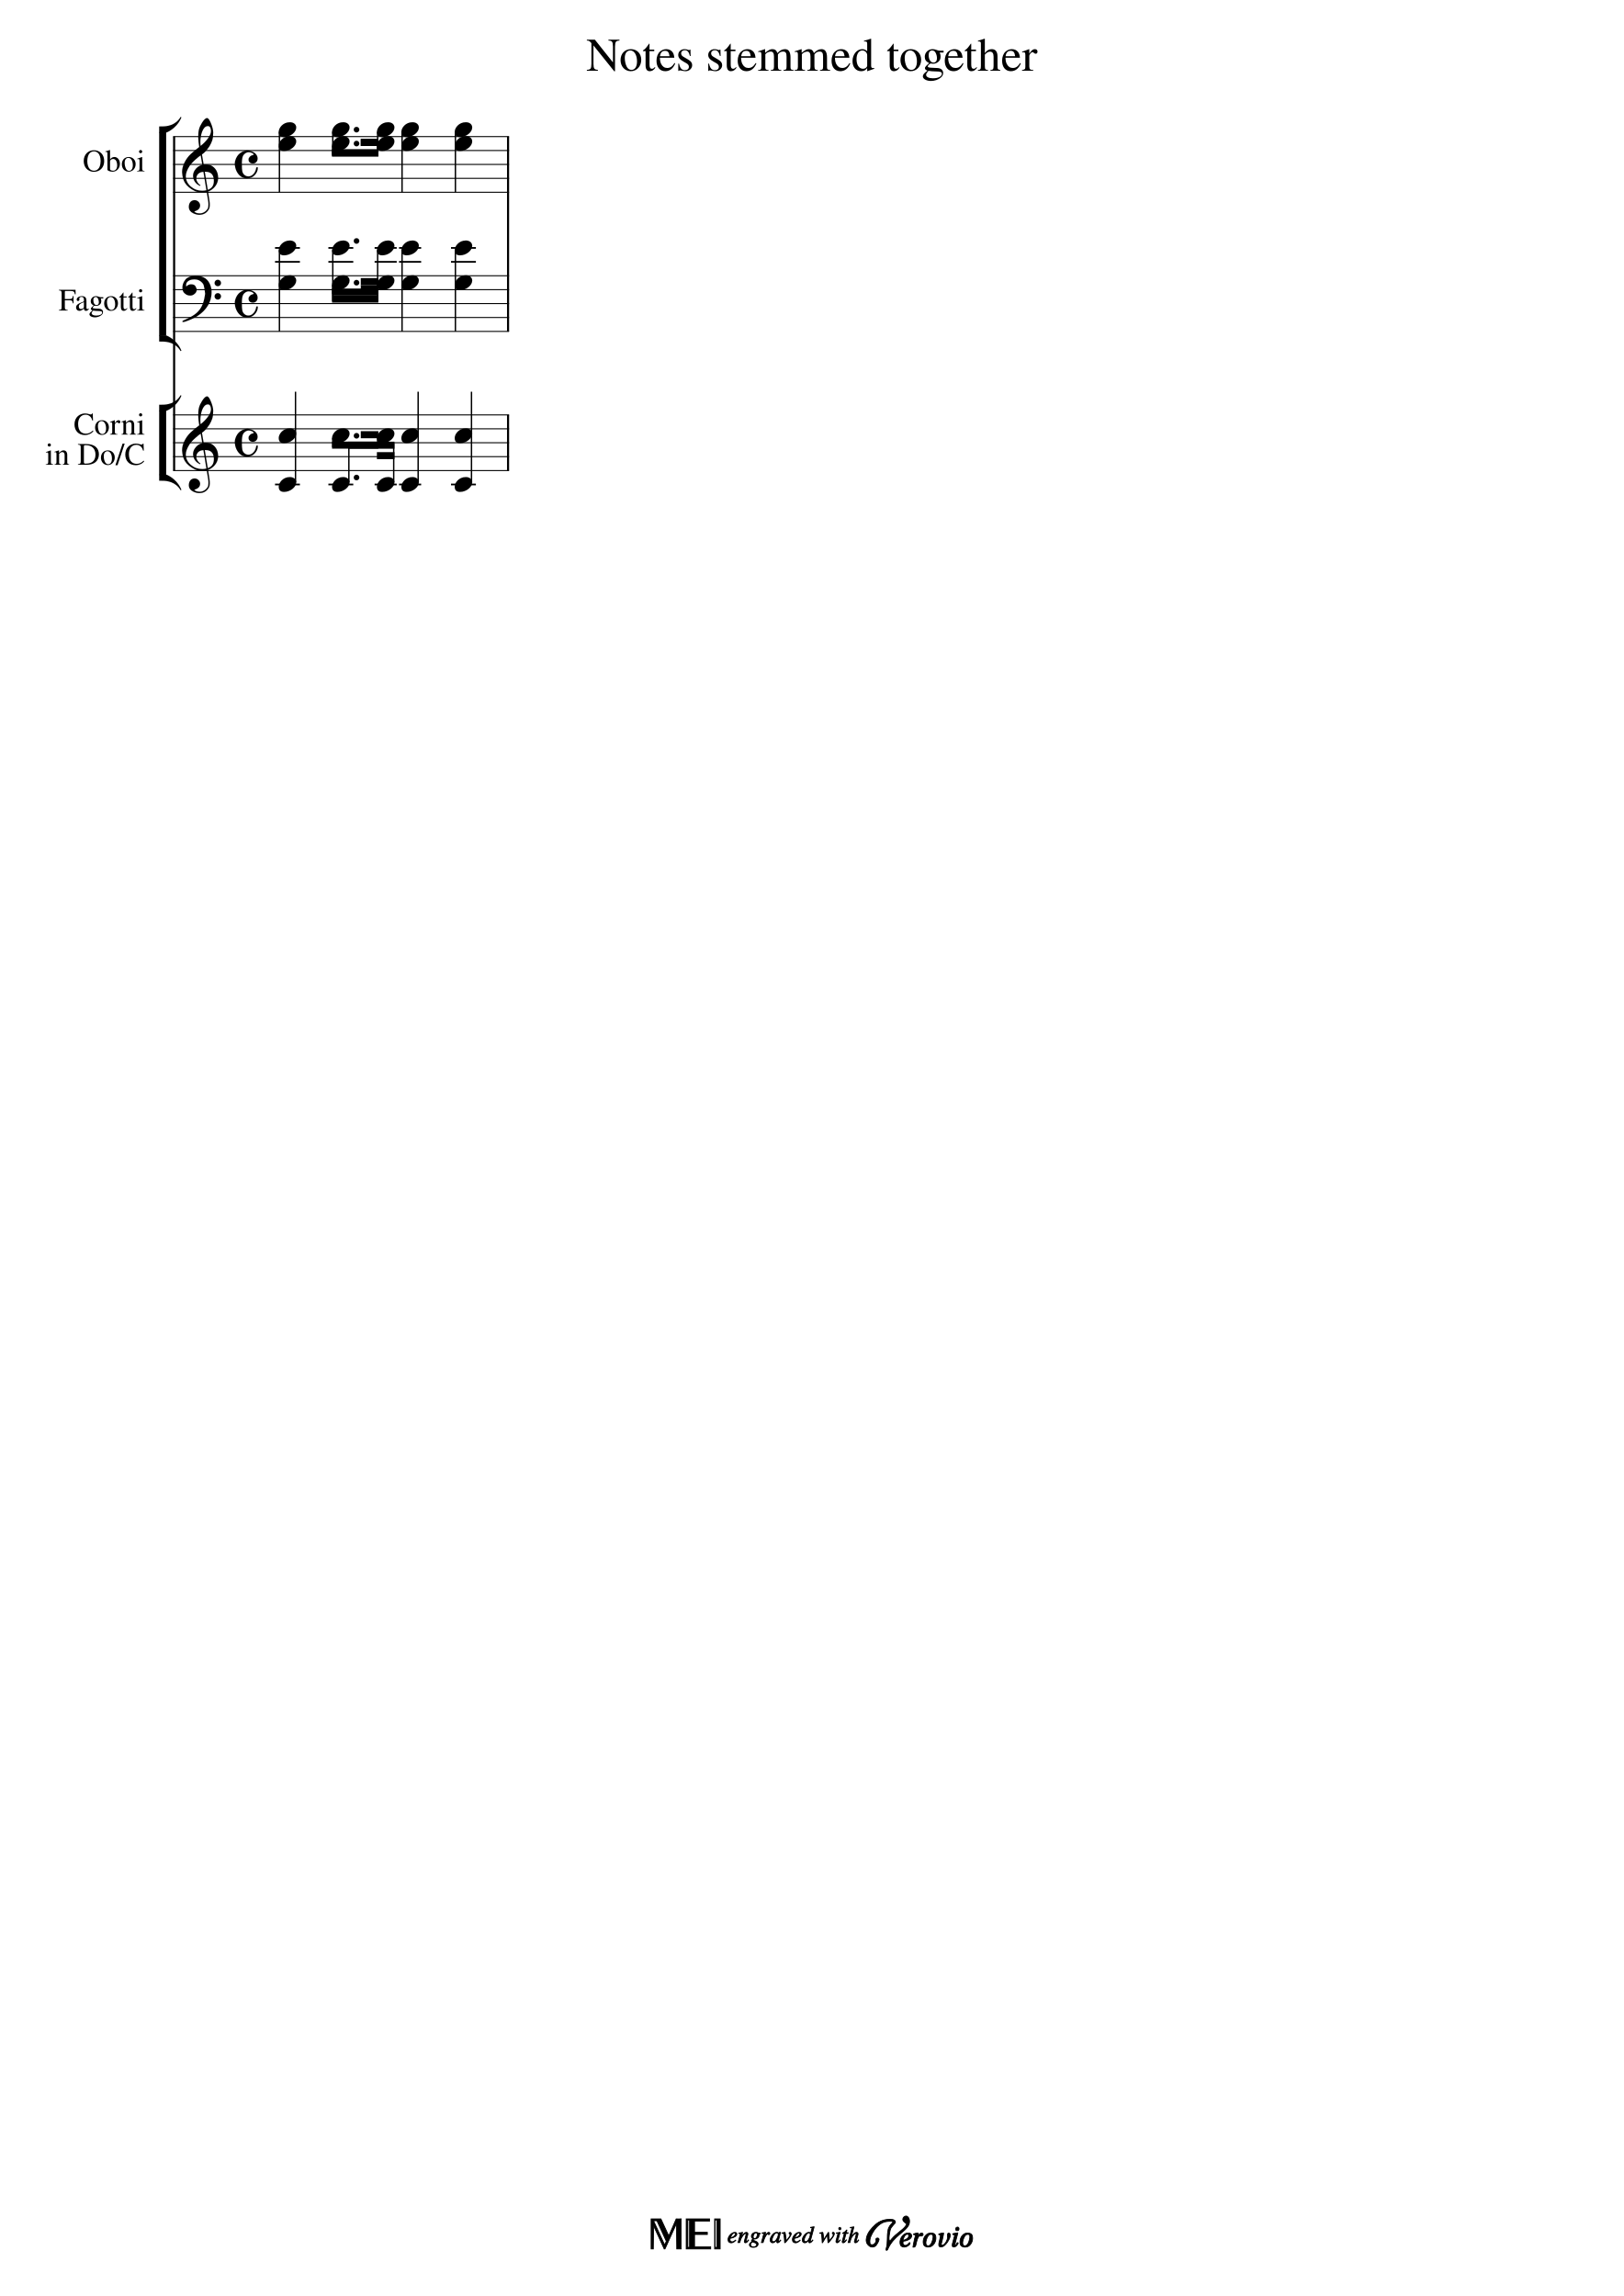
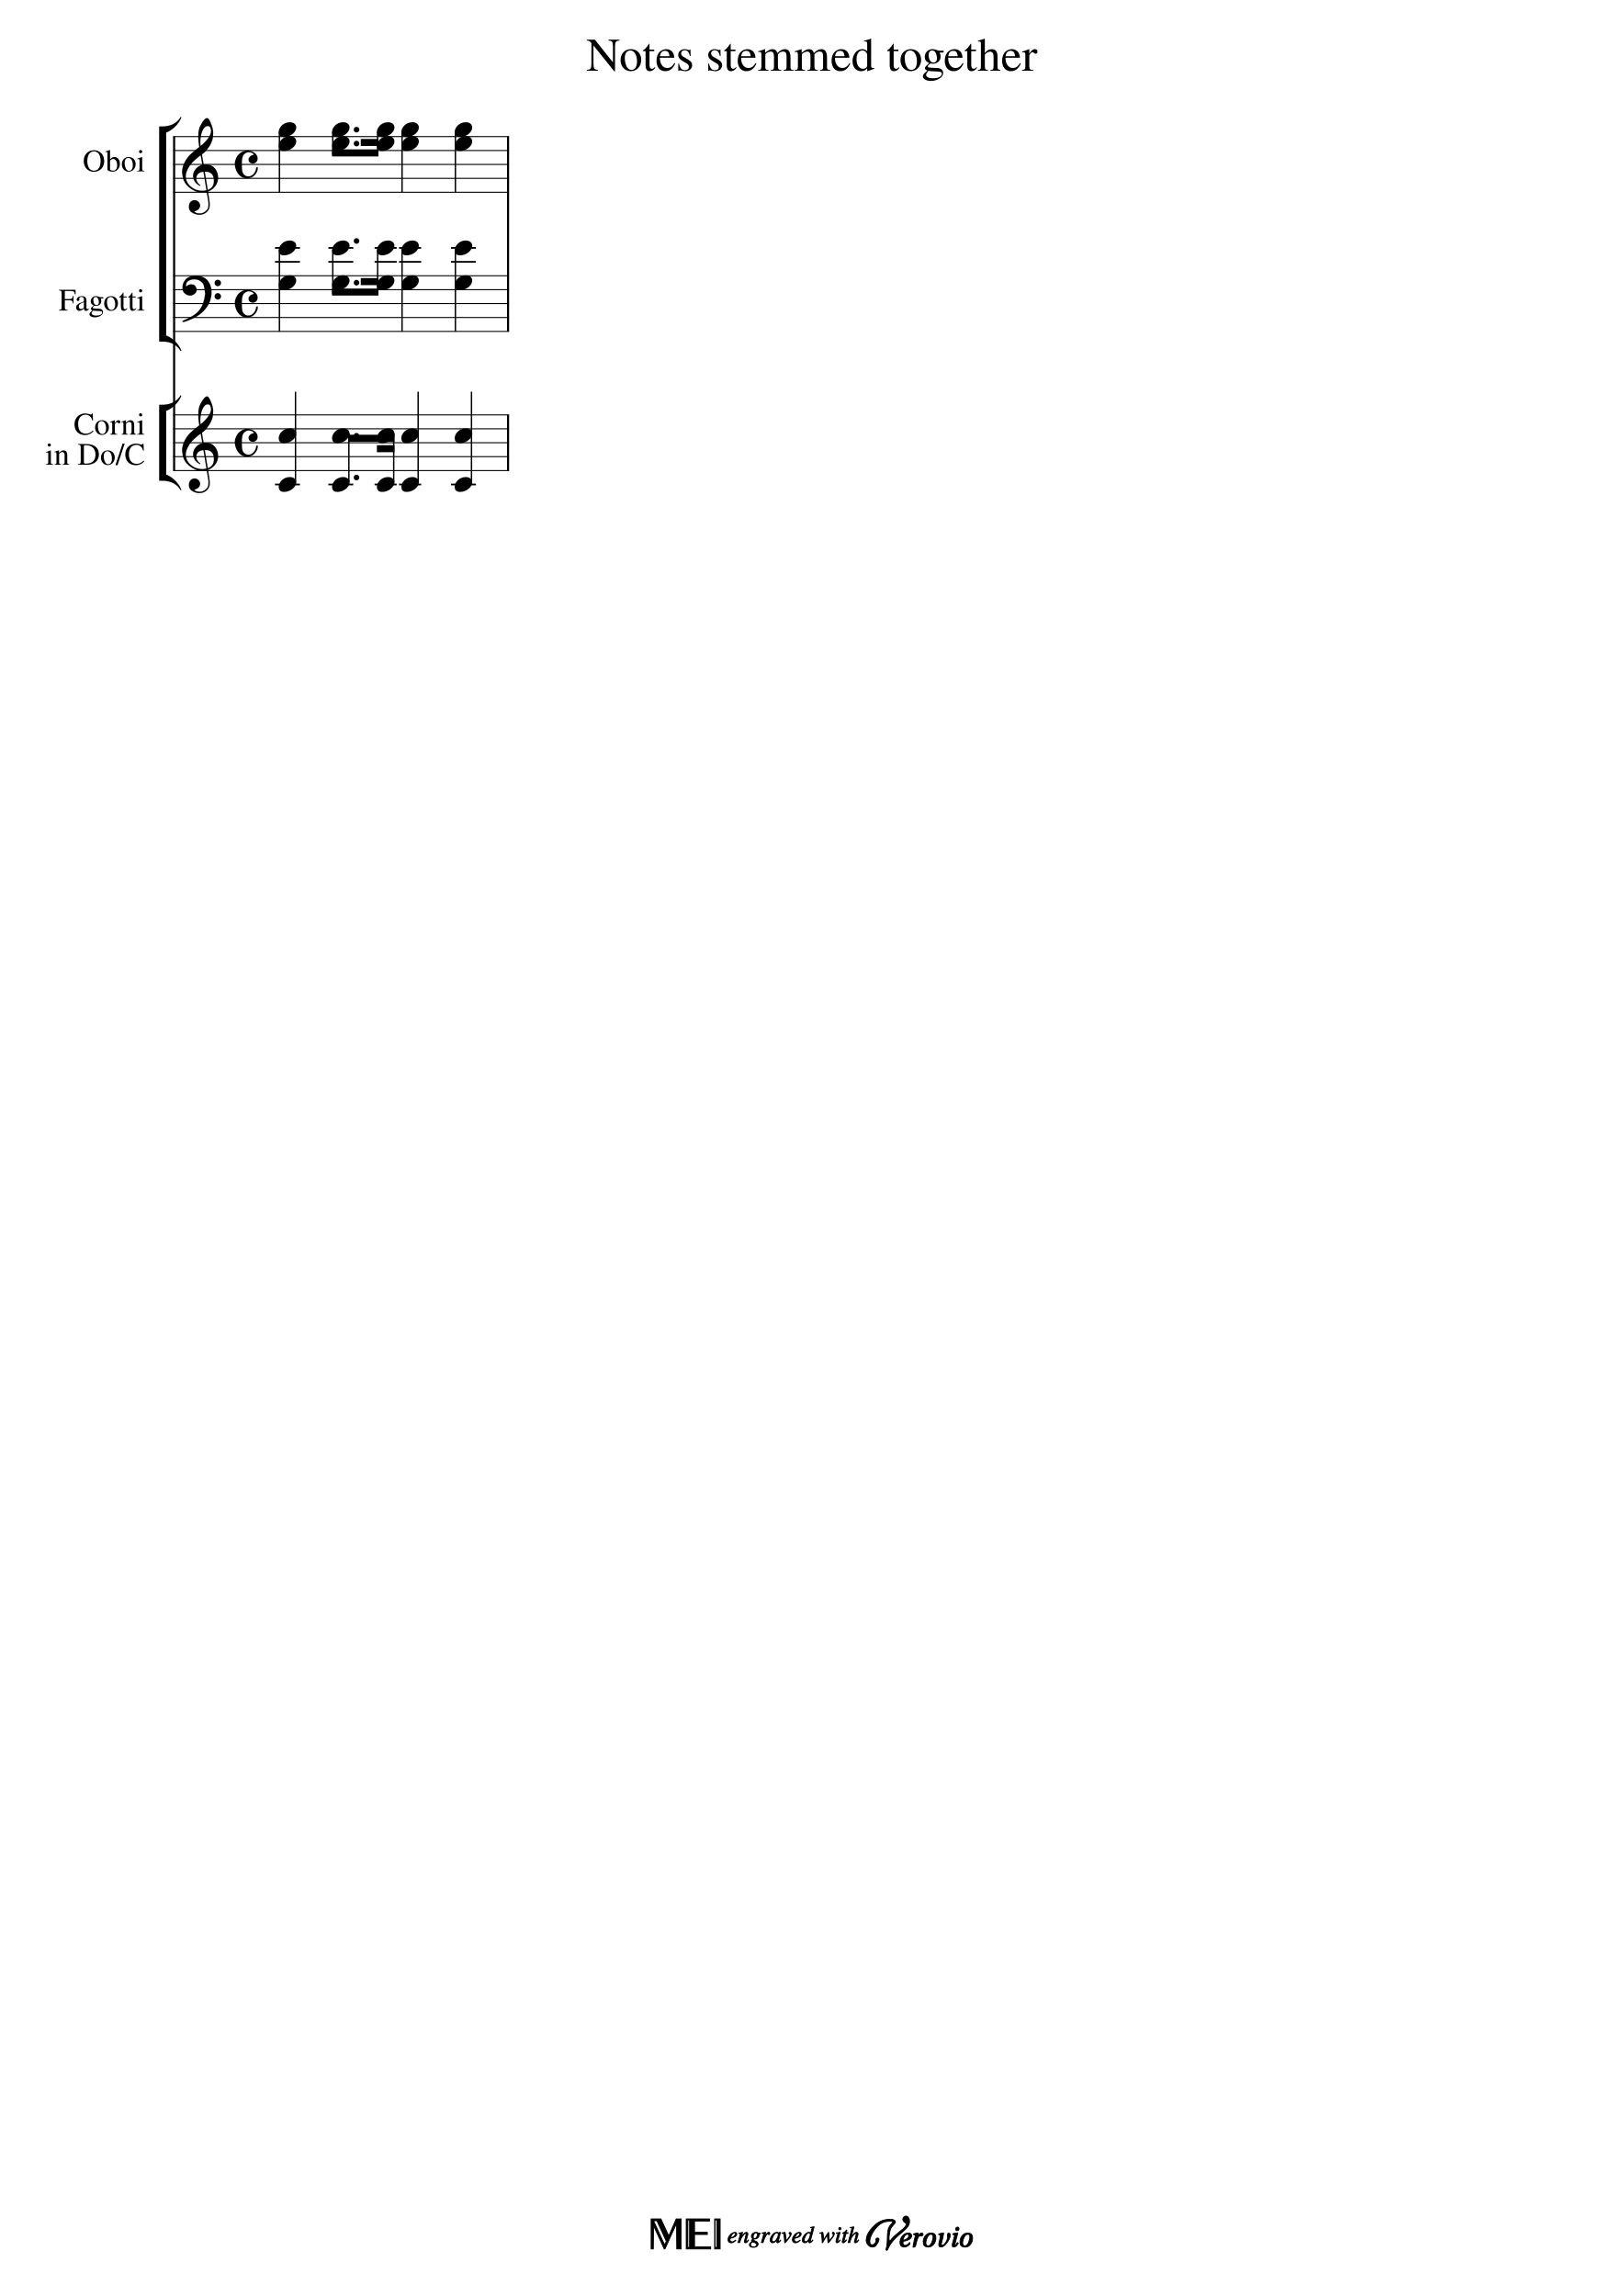
<svg xmlns="http://www.w3.org/2000/svg" xmlns:xlink="http://www.w3.org/1999/xlink" width="2100px" height="2970px" version="1.1" overflow="visible" id="docid">
  <defs>
    <g id="E003-docid">
      <path transform="scale(1,-1)" d="M0 -0v111c0 0 62 1 63 1c70 0 233 16 321 170c1 1 15 -5 15 -6c-5 -7 -57 -176 -263 -271c-24 -4 -53 -5 -83 -5h-53z" />
    </g>
    <g id="E004-docid">
      <path transform="scale(1,-1)" d="M0 0h53c30 0 59 -1 83 -5c206 -95 258 -264 263 -271c0 -1 -14 -7 -15 -6c-88 154 -251 170 -321 170c-1 0 -63 1 -63 1v111z" />
    </g>
    <g id="E050-docid">
      <path transform="scale(1,-1)" d="M441 -245c-23 -4 -48 -6 -76 -6c-59 0 -102 7 -130 20c-88 42 -150 93 -187 154c-26 44 -43 103 -48 176c0 6 -1 13 -1 19c0 54 15 111 45 170c29 57 65 106 110 148s96 85 153 127c-3 16 -8 46 -13 92c-4 43 -5 73 -5 89c0 117 16 172 69 257c34 54 64 82 89 82 c21 0 43 -30 69 -92s39 -115 41 -159v-15c0 -109 -21 -162 -67 -241c-13 -20 -63 -90 -98 -118c-13 -9 -25 -19 -37 -29l31 -181c8 1 18 2 28 2c58 0 102 -12 133 -35c59 -43 92 -104 98 -184c1 -7 1 -15 1 -22c0 -123 -87 -209 -181 -248c8 -57 17 -110 25 -162 c5 -31 6 -58 6 -80c0 -30 -5 -53 -14 -70c-35 -64 -88 -99 -158 -103c-5 0 -11 -1 -16 -1c-37 0 -72 10 -108 27c-50 24 -77 59 -80 105v11c0 29 7 55 20 76c18 28 45 42 79 44h6c49 0 93 -42 97 -87v-9c0 -51 -34 -86 -105 -106c17 -24 51 -36 102 -36c62 0 116 43 140 85 c9 16 13 41 13 74c0 20 -1 42 -5 67c-8 53 -18 106 -26 159zM461 939c-95 0 -135 -175 -135 -286c0 -24 2 -48 5 -71c50 39 92 82 127 128c40 53 60 100 60 140v8c-4 53 -22 81 -55 81h-2zM406 119l54 -326c73 25 110 78 110 161c0 7 0 15 -1 23c-7 95 -57 142 -151 142h-12 zM382 117c-72 -2 -128 -47 -128 -120v-7c2 -46 43 -99 75 -115c-3 -2 -7 -5 -10 -10c-70 33 -116 88 -123 172v11c0 68 44 126 88 159c23 17 49 29 78 36l-29 170c-21 -13 -52 -37 -92 -73c-50 -44 -86 -84 -109 -119c-45 -69 -67 -130 -67 -182v-13c5 -68 35 -127 93 -176 s125 -73 203 -73c25 0 50 3 75 9c-19 111 -36 221 -54 331z" />
    </g>
    <g id="E08A-docid">
      <path transform="scale(1,-1)" d="M340 179c-9 24 -56 41 -89 41c-46 0 -81 -28 -100 -58c-17 -28 -25 -78 -25 -150c0 -65 2 -111 8 -135c8 -31 18 -49 40 -67c20 -17 43 -25 70 -25c54 0 92 36 115 75c14 25 23 54 28 88h27c0 -63 -24 -105 -58 -141c-35 -38 -82 -56 -140 -56c-45 0 -83 13 -115 39 c-57 45 -101 130 -101 226c0 59 33 127 68 163c36 37 97 72 160 72c36 0 93 -21 121 -40c11 -8 23 -17 33 -30c19 -23 27 -48 27 -76c0 -51 -35 -88 -86 -88c-43 0 -76 27 -76 68c0 26 7 35 21 51c15 17 32 27 58 32c7 2 14 7 14 11z" />
    </g>
    <g id="E0A4-docid">
      <path transform="scale(1,-1)" d="M0 -39c0 68 73 172 200 172c66 0 114 -37 114 -95c0 -84 -106 -171 -218 -171c-64 0 -96 30 -96 94z" />
    </g>
    <g id="E062-docid">
      <path transform="scale(1,-1)" d="M582 -120c0 32 26 58 58 58s58 -26 58 -58s-26 -58 -58 -58s-58 26 -58 58zM582 120c0 32 26 58 58 58s58 -26 58 -58s-26 -58 -58 -58s-58 26 -58 58zM158 96c51 0 73 -14 88 -49l16 -39c0 -17 -2 -30 -7 -40c-3 -11 -10 -21 -19 -31c-17 -18 -49 -43 -84 -43 c-55 0 -77 13 -112 44c-24 21 -35 55 -35 100c0 46 14 81 32 112c30 52 71 79 137 93l36 6l26 2c154 0 235 -68 274 -182c11 -32 18 -68 18 -107c0 -103 -26 -182 -68 -250c-89 -145 -234 -230 -412 -288l-30 -5c-9 0 -14 3 -14 8c3 10 5 11 10 16c35 15 70 30 96 44l78 43 c96 57 162 136 197 258c9 33 17 60 22 100c3 22 5 35 6 39c-7 69 -16 115 -23 140s-4 22 -16 40c-8 12 -19 23 -31 34c-24 21 -62 44 -118 44c-48 0 -84 -8 -113 -28c-28 -19 -42 -44 -42 -73v-16c2 -5 3 -9 4 -11c24 22 52 39 84 39z" />
    </g>
  </defs>
  <style type="text/css">#docid g.ending, #docid g.fing, #docid g.reh, #docid g.tempo {font-weight:bold;}#docid g.dir, #docid g.dynam, #docid g.mNum {font-style:italic;}#docid g.label {font-weight:normal;}#docid ellipse, #docid path, #docid polygon, #docid polyline, #docid rect {stroke:currentColor}</style>
  <svg class="definition-scale" color="black" font-family="Times, serif" viewBox="0 0 21000 29700">
    <g class="page-margin" transform="translate(500, 500)">
      <g id="iJ6YNS9" class="mdiv pageMilestone" />
      <g id="j6ERYJ7" class="score pageMilestone" />
      <g id="b1EUGXCI" class="system">
        <path d="M1752 1267 L1752 5587" stroke-width="27" />
        <g id="u59FHUH" class="grpSym">
          <use xlink:href="#E003-docid" transform="translate(1559, 1216) scale(0.72, 0.72)" />
          <use xlink:href="#E004-docid" transform="translate(1559, 3838) scale(0.72, 0.72)" />
          <rect x="1559" y="1210" height="2634" width="90" />
        </g>
        <g id="e14WN489" class="label">
          <text x="1379" y="1717" text-anchor="end" font-size="0px">
            <tspan id="g1XL4NIN" class="text">
              <tspan font-size="405px">Oboi</tspan>
            </tspan>
          </text>
        </g>
        <g id="n17UJ1RR" class="label">
          <text x="1379" y="3517" text-anchor="end" font-size="0px">
            <tspan id="pDPLLQC" class="text">
              <tspan font-size="405px">Fagotti</tspan>
            </tspan>
          </text>
        </g>
        <g id="pRFR81F" class="grpSym">
          <use xlink:href="#E003-docid" transform="translate(1559, 4816) scale(0.72, 0.72)" />
          <use xlink:href="#E004-docid" transform="translate(1559, 5638) scale(0.72, 0.72)" />
          <rect x="1559" y="4810" height="834" width="90" />
        </g>
        <g id="z1FXARXY" class="label">
          <text x="1379" y="5122" text-anchor="end" font-size="0px">
            <tspan id="bIC489H" class="text">
              <tspan font-size="405px">Corni</tspan>
            </tspan>
            <tspan id="dHFT8TY" class="lb" />
            <tspan id="f1EG1ZJT" class="text" x="1379" y="5512">
              <tspan font-size="405px"> in Do/C</tspan>
            </tspan>
          </text>
        </g>
        <g id="a12WP67W" class="section systemMilestone" />
        <g id="r10DL3CR" class="measure">
          <g id="s1IC15RP" class="staff">
            <path d="M1739 1267 L6084 1267" stroke-width="13" />
            <path d="M1739 1447 L6084 1447" stroke-width="13" />
            <path d="M1739 1627 L6084 1627" stroke-width="13" />
            <path d="M1739 1807 L6084 1807" stroke-width="13" />
            <path d="M1739 1987 L6084 1987" stroke-width="13" />
            <g id="j1KAM1L2" class="clef">
              <use xlink:href="#E050-docid" transform="translate(1856, 1807) scale(0.72, 0.72)" />
            </g>
            <g id="lX7X2E8" class="keySig" />
            <g id="n1W4QG60" class="meterSig">
              <use xlink:href="#E08A-docid" transform="translate(2537, 1627) scale(0.72, 0.72)" />
            </g>
            <g id="tBZ62SV" class="layer">
              <g id="note_234" class="note">
                <g class="notehead">
                  <use xlink:href="#E0A4-docid" transform="translate(3105, 1177) scale(0.72, 0.72)" />
                </g>
                <g id="q1XPOA9B" class="stem">
                  <path d="M3114 1205 L3114 1385" stroke-width="18" />
                </g>
              </g>
              <g id="vLC6GUE" class="beam">
-                 <polygon points="3795,1523 4393,1523 4393,1433 3795,1433" />
-                 <polygon points="4167,1388 4393,1388 4393,1298 4167,1298" />
                <g id="note_246" class="note">
                  <g class="notehead">
                    <use xlink:href="#E0A4-docid" transform="translate(3795, 1177) scale(0.72, 0.72)" />
                  </g>
                  <g id="sDC845L" class="dots">
                    <ellipse cx="4111" cy="1177" rx="36" ry="36" />
                  </g>
                  <g id="rG2INEF" class="stem">
-                     <path d="M3804 1205 L3804 1505" stroke-width="18" />
+                     <path d="M3804 1205 L3804 1385" stroke-width="18" />
                  </g>
                </g>
                <g id="note_252" class="note">
                  <g class="notehead">
                    <use xlink:href="#E0A4-docid" transform="translate(4375, 1177) scale(0.72, 0.72)" />
                  </g>
                  <g id="t1W416P4" class="stem">
-                     <path d="M4384 1205 L4384 1505" stroke-width="18" />
+                     <path d="M4384 1205 L4384 1385" stroke-width="18" />
                  </g>
                </g>
              </g>
              <g id="note_258" class="note">
                <g class="notehead">
                  <use xlink:href="#E0A4-docid" transform="translate(4691, 1177) scale(0.72, 0.72)" />
                </g>
                <g id="u1N7W5D7" class="stem">
                  <path d="M4700 1205 L4700 1385" stroke-width="18" />
                </g>
              </g>
              <g id="note_264" class="note">
                <g class="notehead">
                  <use xlink:href="#E0A4-docid" transform="translate(5381, 1177) scale(0.72, 0.72)" />
                </g>
                <g id="vOSZ00" class="stem">
                  <path d="M5390 1205 L5390 1385" stroke-width="18" />
                </g>
              </g>
            </g>
            <g id="a1QJ4FU1" class="layer">
              <g id="b1XSZE2H" class="note">
                <g class="notehead">
                  <use xlink:href="#E0A4-docid" transform="translate(3105, 1357) scale(0.72, 0.72)" />
                </g>
                <g id="w1AY2QDY" class="stem">
                  <path d="M3114 1385 L3114 1987" stroke-width="18" />
                </g>
              </g>
              <g id="c1IEYM10" class="beam">
                <polygon points="3795,1523 4393,1523 4393,1433 3795,1433" />
                <polygon points="4167,1388 4393,1388 4393,1298 4167,1298" />
                <g id="dIZDUHE" class="note">
                  <g class="notehead">
                    <use xlink:href="#E0A4-docid" transform="translate(3795, 1357) scale(0.72, 0.72)" />
                  </g>
                  <g id="y17DXS56" class="dots">
                    <ellipse cx="4111" cy="1357" rx="36" ry="36" />
                  </g>
                  <g id="xSD1YHA" class="stem">
                    <path d="M3804 1385 L3804 1505" stroke-width="18" />
                  </g>
                </g>
                <g id="e1EHME80" class="note">
                  <g class="notehead">
                    <use xlink:href="#E0A4-docid" transform="translate(4375, 1357) scale(0.72, 0.72)" />
                  </g>
                  <g id="z126H5TI" class="stem">
                    <path d="M4384 1385 L4384 1505" stroke-width="18" />
                  </g>
                </g>
              </g>
              <g id="f1BEGS43" class="note">
                <g class="notehead">
                  <use xlink:href="#E0A4-docid" transform="translate(4691, 1357) scale(0.72, 0.72)" />
                </g>
                <g id="a1YELUCK" class="stem">
                  <path d="M4700 1385 L4700 1987" stroke-width="18" />
                </g>
              </g>
              <g id="gETMZTA" class="note">
                <g class="notehead">
                  <use xlink:href="#E0A4-docid" transform="translate(5381, 1357) scale(0.72, 0.72)" />
                </g>
                <g id="b5BYNI2" class="stem">
                  <path d="M5390 1385 L5390 1987" stroke-width="18" />
                </g>
              </g>
            </g>
          </g>
          <g id="h1WRIV4E" class="staff">
            <path d="M1739 3067 L6084 3067" stroke-width="13" />
            <path d="M1739 3247 L6084 3247" stroke-width="13" />
            <path d="M1739 3427 L6084 3427" stroke-width="13" />
            <path d="M1739 3607 L6084 3607" stroke-width="13" />
            <path d="M1739 3787 L6084 3787" stroke-width="13" />
            <g id="pF0MCK6" class="clef">
              <use xlink:href="#E062-docid" transform="translate(1856, 3247) scale(0.72, 0.72)" />
            </g>
            <g id="rWVQWMY" class="keySig" />
            <g id="tG2PQFE" class="meterSig">
              <use xlink:href="#E08A-docid" transform="translate(2537, 3427) scale(0.72, 0.72)" />
            </g>
            <g class="ledgerLines above">
              <path d="M3057 2887 L3379 2887" stroke-width="22" />
              <path d="M3747 2887 L4069 2887" stroke-width="22" />
              <path d="M4345 2887 L4631 2887" stroke-width="22" />
              <path d="M4661 2887 L4947 2887" stroke-width="22" />
              <path d="M5333 2887 L5655 2887" stroke-width="22" />
              <path d="M3057 2707 L3379 2707" stroke-width="22" />
              <path d="M3747 2707 L4069 2707" stroke-width="22" />
              <path d="M4345 2707 L4631 2707" stroke-width="22" />
              <path d="M4661 2707 L4947 2707" stroke-width="22" />
              <path d="M5333 2707 L5655 2707" stroke-width="22" />
            </g>
            <g id="i123OHXR" class="layer">
              <g id="note_324" class="note">
                <g class="notehead">
                  <use xlink:href="#E0A4-docid" transform="translate(3105, 2707) scale(0.72, 0.72)" />
                </g>
                <g id="cI6BH23" class="stem">
                  <path d="M3114 2735 L3114 3185" stroke-width="18" />
                </g>
              </g>
              <g id="kOVASEE" class="beam">
-                 <polygon points="3795,3414 4393,3414 4393,3324 3795,3324" />
-                 <polygon points="4167,3279 4393,3279 4393,3189 4167,3189" />
                <g id="note_336" class="note">
                  <g class="notehead">
                    <use xlink:href="#E0A4-docid" transform="translate(3795, 2707) scale(0.72, 0.72)" />
                  </g>
                  <g id="e14Y3WPI" class="dots">
                    <ellipse cx="4111" cy="2617" rx="36" ry="36" />
                  </g>
                  <g id="dEVT5DI" class="stem">
-                     <path d="M3804 2735 L3804 3396" stroke-width="18" />
+                     <path d="M3804 2735 L3804 3185" stroke-width="18" />
                  </g>
                </g>
                <g id="note_342" class="note">
                  <g class="notehead">
                    <use xlink:href="#E0A4-docid" transform="translate(4375, 2707) scale(0.72, 0.72)" />
                  </g>
                  <g id="f1JDRXJZ" class="stem">
-                     <path d="M4384 2735 L4384 3396" stroke-width="18" />
+                     <path d="M4384 2735 L4384 3185" stroke-width="18" />
                  </g>
                </g>
              </g>
              <g id="note_348" class="note">
                <g class="notehead">
                  <use xlink:href="#E0A4-docid" transform="translate(4691, 2707) scale(0.72, 0.72)" />
                </g>
                <g id="g1KFOIT4" class="stem">
                  <path d="M4700 2735 L4700 3185" stroke-width="18" />
                </g>
              </g>
              <g id="note_354" class="note">
                <g class="notehead">
                  <use xlink:href="#E0A4-docid" transform="translate(5381, 2707) scale(0.72, 0.72)" />
                </g>
                <g id="h17DYZX0" class="stem">
                  <path d="M5390 2735 L5390 3185" stroke-width="18" />
                </g>
              </g>
            </g>
            <g id="p1AX0ZDE" class="layer">
              <g id="qI1DT7K" class="note">
                <g class="notehead">
                  <use xlink:href="#E0A4-docid" transform="translate(3105, 3157) scale(0.72, 0.72)" />
                </g>
                <g id="iYKBRTA" class="stem">
                  <path d="M3114 3185 L3114 3787" stroke-width="18" />
                </g>
              </g>
              <g id="rJ8GLXL" class="beam">
                <polygon points="3795,3323 4393,3323 4393,3233 3795,3233" />
                <polygon points="4167,3188 4393,3188 4393,3098 4167,3098" />
                <g id="s1HUMGE0" class="note">
                  <g class="notehead">
                    <use xlink:href="#E0A4-docid" transform="translate(3795, 3157) scale(0.72, 0.72)" />
                  </g>
                  <g id="k1T19TKF" class="dots">
                    <ellipse cx="4111" cy="3157" rx="36" ry="36" />
                  </g>
                  <g id="j1IMKEXG" class="stem">
                    <path d="M3804 3185 L3804 3305" stroke-width="18" />
                  </g>
                </g>
                <g id="t1YD0KSR" class="note">
                  <g class="notehead">
                    <use xlink:href="#E0A4-docid" transform="translate(4375, 3157) scale(0.72, 0.72)" />
                  </g>
                  <g id="l1PFW989" class="stem">
                    <path d="M4384 3185 L4384 3305" stroke-width="18" />
                  </g>
                </g>
              </g>
              <g id="u1XWY667" class="note">
                <g class="notehead">
                  <use xlink:href="#E0A4-docid" transform="translate(4691, 3157) scale(0.72, 0.72)" />
                </g>
                <g id="mZHS5GY" class="stem">
                  <path d="M4700 3185 L4700 3787" stroke-width="18" />
                </g>
              </g>
              <g id="vE1WURA" class="note">
                <g class="notehead">
                  <use xlink:href="#E0A4-docid" transform="translate(5381, 3157) scale(0.72, 0.72)" />
                </g>
                <g id="n1NA1B91" class="stem">
                  <path d="M5390 3185 L5390 3787" stroke-width="18" />
                </g>
              </g>
            </g>
          </g>
          <g id="wK8FJ60" class="staff">
            <path d="M1739 4867 L6084 4867" stroke-width="13" />
            <path d="M1739 5047 L6084 5047" stroke-width="13" />
            <path d="M1739 5227 L6084 5227" stroke-width="13" />
            <path d="M1739 5407 L6084 5407" stroke-width="13" />
            <path d="M1739 5587 L6084 5587" stroke-width="13" />
            <g id="v1GEWMFS" class="clef">
              <use xlink:href="#E050-docid" transform="translate(1856, 5407) scale(0.72, 0.72)" />
            </g>
            <g id="xEJONB9" class="keySig" />
            <g id="z3KK7RD" class="meterSig">
              <use xlink:href="#E08A-docid" transform="translate(2537, 5227) scale(0.72, 0.72)" />
            </g>
            <g class="ledgerLines below">
              <path d="M3057 5767 L3379 5767" stroke-width="22" />
              <path d="M3747 5767 L4069 5767" stroke-width="22" />
              <path d="M4345 5767 L4631 5767" stroke-width="22" />
              <path d="M4661 5767 L4947 5767" stroke-width="22" />
              <path d="M5333 5767 L5655 5767" stroke-width="22" />
            </g>
            <g id="x1AFQIG0" class="layer">
              <g id="note_414" class="note">
                <g class="notehead">
                  <use xlink:href="#E0A4-docid" transform="translate(3105, 5137) scale(0.72, 0.72)" />
                </g>
                <g id="o111T1LZ" class="stem">
                  <path d="M3322 5109 L3322 4567" stroke-width="18" />
                </g>
              </g>
              <g id="z1M5W8JL" class="beam">
-                 <polygon points="3795,5303 4393,5303 4393,5213 3795,5213" />
-                 <polygon points="4167,5168 4393,5168 4393,5078 4167,5078" />
+                 <polygon points="4003,5124 4601,5124 4601,5214 4003,5214" />
+                 <polygon points="4375,5259 4601,5259 4601,5349 4375,5349" />
                <g id="note_426" class="note">
                  <g class="notehead">
                    <use xlink:href="#E0A4-docid" transform="translate(3795, 5137) scale(0.72, 0.72)" />
                  </g>
                  <g id="qR3B901" class="dots">
                    <ellipse cx="4111" cy="5137" rx="36" ry="36" />
                  </g>
                  <g id="pT5D48Z" class="stem">
-                     <path d="M3804 5165 L3804 5285" stroke-width="18" />
+                     <path d="M4012 5109 L4012 5142" stroke-width="18" />
                  </g>
                </g>
                <g id="note_432" class="note">
                  <g class="notehead">
                    <use xlink:href="#E0A4-docid" transform="translate(4375, 5137) scale(0.72, 0.72)" />
                  </g>
                  <g id="rHUBZPL" class="stem">
-                     <path d="M4384 5165 L4384 5285" stroke-width="18" />
+                     <path d="M4592 5109 L4592 5142" stroke-width="18" />
                  </g>
                </g>
              </g>
              <g id="note_438" class="note">
                <g class="notehead">
                  <use xlink:href="#E0A4-docid" transform="translate(4691, 5137) scale(0.72, 0.72)" />
                </g>
                <g id="s6A7W25" class="stem">
                  <path d="M4908 5109 L4908 4567" stroke-width="18" />
                </g>
              </g>
              <g id="note_444" class="note">
                <g class="notehead">
                  <use xlink:href="#E0A4-docid" transform="translate(5381, 5137) scale(0.72, 0.72)" />
                </g>
                <g id="t7VJ282" class="stem">
                  <path d="M5598 5109 L5598 4567" stroke-width="18" />
                </g>
              </g>
            </g>
            <g id="e6C4ZMJ" class="layer">
              <g id="fA9N9Z2" class="note">
                <g class="notehead">
                  <use xlink:href="#E0A4-docid" transform="translate(3105, 5767) scale(0.72, 0.72)" />
                </g>
                <g id="uYB0O63" class="stem">
                  <path d="M3322 5739 L3322 5109" stroke-width="18" />
                </g>
              </g>
              <g id="gB13UK1" class="beam">
-                 <polygon points="4003,5214 4601,5214 4601,5304 4003,5304" />
-                 <polygon points="4375,5349 4601,5349 4601,5439 4375,5439" />
                <g id="h158DR4J" class="note">
                  <g class="notehead">
                    <use xlink:href="#E0A4-docid" transform="translate(3795, 5767) scale(0.72, 0.72)" />
                  </g>
                  <g id="w1P8DIQV" class="dots">
                    <ellipse cx="4111" cy="5677" rx="36" ry="36" />
                  </g>
                  <g id="v1WNGLZN" class="stem">
-                     <path d="M4012 5739 L4012 5232" stroke-width="18" />
+                     <path d="M4012 5739 L4012 5109" stroke-width="18" />
                  </g>
                </g>
                <g id="iUV8894" class="note">
                  <g class="notehead">
                    <use xlink:href="#E0A4-docid" transform="translate(4375, 5767) scale(0.72, 0.72)" />
                  </g>
                  <g id="x1LY7717" class="stem">
-                     <path d="M4592 5739 L4592 5232" stroke-width="18" />
+                     <path d="M4592 5739 L4592 5109" stroke-width="18" />
                  </g>
                </g>
              </g>
              <g id="jZZ1RF5" class="note">
                <g class="notehead">
                  <use xlink:href="#E0A4-docid" transform="translate(4691, 5767) scale(0.72, 0.72)" />
                </g>
                <g id="y1QGBAMB" class="stem">
                  <path d="M4908 5739 L4908 5109" stroke-width="18" />
                </g>
              </g>
              <g id="k91JIAK" class="note">
                <g class="notehead">
                  <use xlink:href="#E0A4-docid" transform="translate(5381, 5767) scale(0.72, 0.72)" />
                </g>
                <g id="z4DC34E" class="stem">
                  <path d="M5598 5739 L5598 5109" stroke-width="18" />
                </g>
              </g>
            </g>
          </g>
          <g id="q4CA8UL" class="barLine">
            <path d="M6071 1267 L6071 1987" stroke-width="27" />
            <path d="M6071 3067 L6071 3787" stroke-width="27" />
            <path d="M6071 1987 L6071 3067" stroke-width="27" />
            <path d="M6071 4867 L6071 5587" stroke-width="27" />
          </g>
        </g>
        <g id="uL0P3Y6" class="systemMilestoneEnd a12WP67W" />
      </g>
      <g id="vPKGJXZ" class="pageMilestoneEnd j6ERYJ7" />
      <g id="wGMJNIQ" class="pageMilestoneEnd iJ6YNS9" />
      <g id="d17EWFLB" class="pgHead autogenerated">
        <text font-size="0px">
          <tspan id="eZWEOI5" class="rend" x="10000" y="415" text-anchor="middle">
            <tspan id="fXQFU55" class="rend">
              <tspan id="g11K35MU" class="text">
                <tspan font-size="607px">Notes stemmed together</tspan>
              </tspan>
            </tspan>
          </tspan>
        </text>
      </g>
      <g id="xIG9TQU" class="pgFoot autogenerated">
        <g id="y1NKD124" class="fig">
          <g class="svg" transform="translate(7750, 28099) scale(10, 10)">
            <g>
              <path fill="#000000" d="M 17.113,49.265 V 10.368 h 12.697 c 3.289,7.337 6.713,14.61 10.127,21.889 3.42,-7.485 6.256,-14.205 9.589,-21.91 2.436,0.104 4.317,0.085 6.484,-0.058 V 49.264 H 50.274 C 50.145,38.356 50.016,27.448 49.887,16.54 45.003,27.315 39.967,38.434 35.084,49.209 34.679,49.344 34.427,49.136 34.022,49.271 29.466,39.331 24.91,29.391 20.354,19.451 20.224,29.389 20.095,39.327 19.965,49.264 H 17.113 Z M 36.754,39.325 C 32.721,30.513 28.688,21.701 24.655,12.889 22.531,12.751 22.657,12.71 20.714,12.814 v 0.966 c 4.613,9.998 9.609,20.749 13.873,30.082 0.722,-1.513 1.445,-3.025 2.167,-4.538 z m 25.738,9.94 c 0,-12.966 0,-25.931 0,-38.897 10.084,0 20.169,0 30.253,0 0,0.96 0,1.921 0,2.881 -6.483,0 -12.966,0 -19.448,0 0,4.802 0,9.604 0,14.406 5.522,0 11.045,0 16.567,0 0,0.96 0,1.921 0,2.881 -5.522,0 -11.045,0 -16.567,0 0,5.282 0,10.565 0,15.847 6.963,0 13.926,0 20.889,0 0,0.96 0,1.921 0,2.881 -10.565,0 -21.129,0 -31.694,0 z m 4.322,-2.161 c 0,-11.765 0,-23.53 0,-35.295 -0.72,0 -1.441,0 -2.161,0 0,11.765 0,23.53 0,35.295 0.72,0 1.441,0 2.161,0 z m 32.414,2.161 c 0,-12.966 0,-25.931 0,-38.897 2.401,0 4.802,0 7.203,0 0,12.966 0,25.931 0,38.897 -2.401,0 -4.802,0 -7.203,0 z m 2.881,-2.161 c 0,-11.765 0,-23.53 0,-35.295 -0.72,0 -1.441,0 -2.161,0 0,11.765 0,23.53 0,35.295 0.72,0 1.441,0 2.161,0 z" />
              <path fill="#000000" d="m 346.3,6.7 c -3.1,0.5 -4.9,4.4 -2.7,6.8 1.2,1.4 2.7,2.4 4.1,3.5 -2.4,5.3 -7.7,8.3 -11.9,12.1 -3.7,2.8 -7,6.2 -9.7,9.9 -2.2,-0.8 -0.915,-7.719 -0.627,-9.5 0.288,-1.781 0.727,-6.4 2.927,-8.7 1.3,-1.9 3,-3.5 4.5,-5.2 1.2,-3.4 -3.2,-4.9 -5.8,-4.6 -7.3,-0.5 -14.6,2 -20,6.8 -5,4.6 -10,10.1 -11.5,17 -0.9,3.5 -0.2,7.5 2.8,9.9 2.5,2.8 7.4,2.9 9.8,-0.2 1.7,-2.3 3.2,-4.8 3.8,-7.6 -0.1,-2.6 -4.4,-2.3 -4.3,0.2 1.2,2.4 -0.9,4.7 -2.7,6.2 -1.7,0.9 -4.7,0.7 -4.8,-1.7 -1,-5.8 2.1,-11.3 5.2,-16.1 4,-5.8 9.8,-11.2 17.2,-11.8 1.6,0 8.1,-1.2 6.8,1.4 -2.8,2.8 -5.6,6.1 -6,10.3 -1.6,7.7 0.1,15.7 -2.3,23.2 -1.1,3.9 2,2.6 2.5,0.2 3.3,-7.4 8.9,-13.4 15.1,-18.5 4.2,-3.9 9.5,-7.1 11.9,-12.6 1.3,-3.6 1.2,-9 -2.7,-10.9 -0.504,-0.177 -1.07,-0.165 -1.6,-0.1 z m 66,14.5 c -2,0.8 -1.8,4.9 0.8,4.4 3.4,0.4 2.9,-6.2 -0.8,-4.4 z m 0.6,7.3 c -1.3,0.5 -7.6,0.5 -5.4,2.2 4,-0.3 0.7,4.5 0.6,6.7 -0.4,2.9 -2.4,5.9 -1.2,8.8 2.7,1.7 5.6,-0.8 6.8,-3.2 1.6,-1.4 -0.5,-3 -1.2,-0.9 -0.4,0.8 -2.4,3.5 -2.6,1.8 1.1,-5 2.7,-9.9 3.9,-14.9 l -0.1,-0.5 h -0.9 z m -65.1,0.2 c -6.5,1.6 -10.5,9.5 -8.2,15.7 2.1,3.4 7.4,2.9 10.1,0.4 2,-0.2 3.6,-5.3 1,-3.4 -1.4,2 -4,4.2 -6.5,2.8 -2.2,-1.9 -1.9,-5.7 1.7,-5.3 3.1,-0.9 6.9,-2.1 8.1,-5.5 0.9,-2.7 -1.6,-5.2 -4.3,-4.8 h -1.1 -0.7 z m 13.6,0 c -2.2,0 -8.5,1.8 -2.9,2.3 0.9,1.9 -1,4.9 -1.1,7.2 -0.5,2.9 -1.4,5.7 -1.7,8.7 3.7,0.7 3.8,-2.6 4.4,-5.3 0.9,-3.3 1.6,-7 4.1,-9.5 2.4,1.6 6.8,-0.7 3.7,-3.4 -2.9,-0.5 -4.8,2.4 -6.2,4.3 0,-1.2 2.4,-5 -0.2,-4.3 z m 15.8,0 c -6.4,1.3 -9.6,9.1 -7.7,14.9 1.9,4 7.7,3.9 11,1.7 4.1,-3 6,-8.9 4.4,-13.7 -1.3,-3 -4.8,-3.2 -7.6,-3 z m 17,0 c -2.3,0 -8.8,1.9 -3,2.4 0.4,2.5 -1,5.7 -1.4,8.4 -0.7,2.4 -1.8,7.5 2.1,7.2 3.8,-0.1 6.5,-3.5 8.5,-6.3 2,-3.2 4.5,-7 3.3,-10.9 -3.7,-3 -3.6,2.6 -3.1,5.1 -0.7,3.8 -2.7,7.9 -6.2,9.8 -3.6,0.6 -1,-4.3 -0.8,-6.1 0.6,-3.2 1.6,-6.3 1.9,-9.5 h -1.1 z m 30.6,0 c -6.3,1.2 -9.5,8.9 -7.8,14.7 1.5,4 7.2,4.2 10.5,2.4 4.6,-2.8 6.6,-9.3 4.8,-14.3 -1.4,-2.8 -4.8,-3 -7.5,-2.8 z m -75.4,1.7 c 2.1,1.5 0.2,4.7 -1.6,5.7 -1.1,0.4 -5.5,3.4 -4.6,0.7 0.8,-2.7 2.2,-6.2 5.3,-6.6 l 0.9,0.1 z m 30.8,0 c 2.6,1.5 1.3,5.2 0.8,7.6 -0.8,2.7 -1.9,5.9 -4.7,7.1 -5.1,0.8 -4,-5.8 -2.8,-8.8 1,-2.8 3,-6.8 6.7,-5.8 z m 47.1,-0.1 c 2.9,0.7 2,4.7 1.5,6.8 -0.7,3 -1.8,6.7 -5,8 -4.7,0.8 -4,-5.1 -3,-7.9 0.9,-3 2.7,-7.3 6.5,-6.8 z" />
              <g>
                <path d="m 116.566,37.118 q 0,-3.252 2.93,-6.299 2.9,-3.047 5.991,-3.047 1.143,0 1.816,0.527 0.674,0.527 0.674,1.567 0,2.109 -2.476,3.618 -2.461,1.494 -5.186,1.831 l -0.835,0.103 q -0.19,0.601 -0.264,0.967 -0.073,0.352 -0.073,0.894 0,1.289 0.835,2.007 0.85,0.718 2.007,0.718 1.099,0 2.329,-0.732 0.703,-0.425 2.036,-1.523 l 0.381,0.337 q -0.659,0.835 -1.89,1.714 -2.183,1.567 -4.38,1.567 -1.553,0 -2.725,-1.099 -1.172,-1.099 -1.172,-3.149 z m 3.12,-2.358 q 2.798,-0.41 4.556,-1.963 Q 126,31.229 126,29.691 q 0,-0.557 -0.264,-0.879 -0.264,-0.337 -0.776,-0.337 -0.952,0 -1.875,0.82 -0.908,0.806 -1.641,1.831 -0.776,1.201 -1.23,2.3 -0.249,0.586 -0.527,1.333 z" />
                <path d="m 129.472,41 2.534,-9.053 q 0.322,-1.143 0.366,-1.377 0.059,-0.249 0.059,-0.527 0,-0.425 -0.249,-0.659 -0.234,-0.249 -0.938,-0.249 -0.176,0 -0.352,0.029 -0.161,0.015 -0.366,0.044 v -0.498 q 0.952,-0.146 1.348,-0.22 0.41,-0.073 0.879,-0.176 l 2.622,-0.571 q 0.088,0.059 0.117,0.132 l -1.948,6.299 q 1.787,-2.739 2.988,-4.072 2.109,-2.358 3.779,-2.358 0.645,0 1.113,0.249 0.894,0.483 0.894,1.743 0,0.352 -0.073,0.732 -0.073,0.381 -0.19,0.82 l -1.919,7.017 q -0.059,0.22 -0.132,0.542 -0.073,0.308 -0.073,0.439 0,0.22 0.103,0.396 0.103,0.176 0.337,0.176 0.381,0 0.879,-0.439 0.498,-0.454 1.626,-1.919 l 0.425,0.381 q -1.201,1.626 -1.904,2.285 -1.201,1.157 -2.3,1.157 -0.498,0 -0.967,-0.322 -0.454,-0.337 -0.454,-1.201 0,-0.249 0.029,-0.527 0.044,-0.278 0.103,-0.483 l 1.846,-7.119 q 0.146,-0.586 0.19,-0.952 0.059,-0.381 0.059,-0.542 0,-0.352 -0.176,-0.601 -0.161,-0.264 -0.586,-0.264 -1.099,0 -2.769,1.992 -0.981,1.187 -1.992,2.827 -0.776,1.274 -1.23,2.49 Q 132.709,37.821 131.742,41 Z" />
                <path d="m 149.13,33.5 q 0,0.908 0.278,1.45 0.469,0.894 1.685,0.894 1.318,0 2.344,-1.67 1.04,-1.685 1.04,-3.706 0,-0.967 -0.425,-1.509 -0.425,-0.557 -1.274,-0.557 -1.641,0 -2.651,1.743 -0.996,1.743 -0.996,3.354 z m 0.513,13.066 q 1.743,0 2.886,-0.835 1.157,-0.835 1.157,-1.992 0,-0.879 -0.601,-1.479 -0.322,-0.322 -1.04,-0.688 -0.601,-0.293 -2.036,-0.835 -1.421,-0.557 -1.641,-0.557 -0.381,0 -1.479,1.011 -1.099,1.025 -1.099,2.314 0,1.948 1.685,2.681 0.879,0.381 2.168,0.381 z m -5.479,-2.681 q 0,-1.099 0.835,-2.095 0.85,-0.981 2.681,-1.963 -0.366,-0.234 -0.601,-0.483 -0.234,-0.264 -0.234,-0.688 0,-0.601 0.835,-1.377 0.469,-0.439 1.523,-1.157 -0.938,-0.352 -1.611,-0.996 -0.82,-0.864 -0.82,-2.241 0,-2.212 1.729,-3.677 1.729,-1.465 4.277,-1.465 1.333,0 2.256,0.425 0.923,0.41 1.084,0.688 h 1.978 v 1.172 h -1.494 q 0.088,0.322 0.132,0.586 0.044,0.264 0.044,0.747 0,2.373 -1.846,3.735 -1.831,1.362 -3.955,1.362 -0.22,0 -0.41,-0.015 -0.19,-0.029 -0.469,-0.088 -0.22,0 -0.601,0.425 -0.396,0.425 -0.396,0.762 0,0.498 3.223,1.699 3.208,1.216 3.208,3.56 0,1.758 -1.611,3.076 -1.611,1.333 -4.863,1.333 -2.256,0 -3.574,-0.967 -1.318,-0.967 -1.318,-2.358 z" />
                <path d="m 165.038,27.67 q 0.132,0 0.176,0.088 0.059,0.073 0.059,0.176 -0.015,0.146 -0.029,0.22 l -1.465,5.669 0.322,-0.63 q 1.055,-2.065 2.461,-3.765 1.421,-1.714 2.695,-1.714 0.688,0 1.055,0.454 0.381,0.454 0.381,1.04 0,0.659 -0.381,1.099 -0.366,0.425 -1.025,0.425 -0.454,0 -0.688,-0.176 -0.234,-0.176 -0.366,-0.41 l -0.176,-0.322 q -0.059,-0.088 -0.146,-0.132 -0.073,-0.059 -0.19,-0.059 -0.571,0 -1.655,1.597 -1.069,1.597 -1.919,3.457 -0.513,1.128 -1.143,2.988 Q 162.606,38.847 161.947,41 h -2.256 l 2.432,-8.818 q 0.205,-0.762 0.322,-1.362 0.132,-0.601 0.132,-0.981 0,-0.439 -0.22,-0.674 -0.22,-0.234 -0.762,-0.234 -0.176,0 -0.439,0.029 -0.264,0.029 -0.63,0.073 v -0.483 l 0.586,-0.117 q 1.143,-0.234 2.49,-0.498 1.362,-0.264 1.436,-0.264 z" />
                <path d="m 181.518,30.424 q 0,-1.055 -0.483,-1.553 -0.483,-0.498 -1.172,-0.498 -2.388,0 -4.438,3.662 -1.802,3.223 -1.802,5.552 0,1.172 0.498,1.714 0.513,0.527 1.26,0.527 2.212,0 4.263,-3.56 1.875,-3.237 1.875,-5.845 z m -1.831,-2.71 q 1.157,0 1.787,0.601 0.337,0.322 0.527,0.85 l 0.073,0.205 0.322,-1.113 q 0.059,-0.19 0.103,-0.249 0.044,-0.073 0.205,-0.088 l 1.655,-0.19 q 0.132,0 0.146,0.059 0.029,0.044 0,0.176 -0.059,0.19 -0.088,0.308 -0.029,0.103 -0.088,0.308 l -1.348,5.244 q -0.439,1.714 -0.747,2.959 -0.542,2.256 -0.542,2.578 0,0.205 0.103,0.308 0.117,0.088 0.278,0.088 0.132,0 0.278,-0.088 0.161,-0.088 0.381,-0.264 l 0.249,-0.205 q 0.117,-0.103 0.264,-0.234 0.146,-0.146 0.352,-0.352 l 0.908,-0.938 0.352,0.308 q -1.523,1.948 -2.446,2.651 -0.923,0.688 -1.758,0.688 -0.542,0 -0.85,-0.381 -0.293,-0.381 -0.293,-0.952 0,-0.527 0.19,-1.509 0.205,-0.996 0.396,-1.67 -0.264,0.439 -0.894,1.289 -0.615,0.835 -1.523,1.626 -1.069,0.952 -2.051,1.348 -0.762,0.264 -1.465,0.264 -1.187,0 -2.153,-0.967 -0.967,-0.981 -0.967,-2.769 0,-3.076 2.754,-6.416 2.842,-3.472 5.889,-3.472 z" />
                <path d="m 196.664,27.772 q 0.82,0 1.26,0.586 0.439,0.586 0.439,1.333 0,1.978 -3.911,6.929 -3.706,4.702 -4.438,4.702 -0.22,0 -0.293,-0.601 -0.044,-0.337 -0.044,-1.143 0,-0.981 -0.19,-3.325 -0.19,-2.344 -0.366,-3.472 -0.366,-2.476 -0.718,-3.193 -0.352,-0.718 -1.333,-0.718 -0.161,0 -0.381,0.015 -0.205,0.015 -0.483,0.044 v -0.381 q 0.439,-0.088 1.846,-0.396 1.406,-0.308 1.494,-0.337 l 0.483,-0.146 q 0.205,-0.059 0.322,0.234 0.117,0.278 0.293,1.055 0.557,2.549 0.835,5.024 0.176,1.538 0.352,4.556 l 0.483,-0.513 q 1.509,-1.597 3.018,-3.794 1.509,-2.197 1.509,-3.105 0,-0.454 -0.659,-1.084 -0.659,-0.645 -0.659,-1.172 0,-0.483 0.322,-0.791 0.337,-0.308 0.82,-0.308 z" />
                <path d="m 199.828,37.118 q 0,-3.252 2.93,-6.299 2.9,-3.047 5.991,-3.047 1.143,0 1.816,0.527 0.674,0.527 0.674,1.567 0,2.109 -2.476,3.618 -2.461,1.494 -5.186,1.831 l -0.835,0.103 q -0.19,0.601 -0.264,0.967 -0.073,0.352 -0.073,0.894 0,1.289 0.835,2.007 0.85,0.718 2.007,0.718 1.099,0 2.329,-0.732 0.703,-0.425 2.036,-1.523 l 0.381,0.337 q -0.659,0.835 -1.89,1.714 -2.183,1.567 -4.38,1.567 -1.553,0 -2.725,-1.099 -1.172,-1.099 -1.172,-3.149 z m 3.12,-2.358 q 2.798,-0.41 4.556,-1.963 1.758,-1.567 1.758,-3.105 0,-0.557 -0.264,-0.879 -0.264,-0.337 -0.776,-0.337 -0.952,0 -1.875,0.82 -0.908,0.806 -1.641,1.831 -0.776,1.201 -1.23,2.3 -0.249,0.586 -0.527,1.333 z" />
                <path d="m 215.238,37.602 q 0,0.894 0.41,1.567 0.41,0.659 1.392,0.659 2.095,0 4.028,-3.369 1.816,-3.164 1.816,-5.991 0,-0.894 -0.293,-1.479 -0.293,-0.586 -1.187,-0.586 -2.227,0 -4.307,3.604 -1.86,3.223 -1.86,5.596 z m 6.006,-9.888 q 1.157,0 1.641,0.557 0.278,0.322 0.439,1.099 l 1.67,-6.006 q 0.073,-0.249 0.088,-0.439 0.029,-0.205 0.029,-0.352 0,-0.571 -0.22,-0.718 -0.205,-0.146 -0.601,-0.146 -0.249,0 -0.469,0.015 -0.205,0.015 -0.557,0.044 v -0.483 q 1.655,-0.22 4.585,-0.762 l 0.132,0.146 -0.029,0.161 -2.812,10.532 -1.919,6.973 q -0.059,0.234 -0.103,0.439 -0.029,0.19 -0.029,0.352 0,0.396 0.19,0.513 0.205,0.117 0.352,0.117 0.425,0 1.201,-0.747 0.454,-0.454 1.245,-1.406 l 0.337,0.322 -0.205,0.308 q -0.542,0.806 -1.392,1.641 -1.509,1.479 -2.71,1.479 -0.396,0 -0.718,-0.176 -0.601,-0.352 -0.601,-1.26 0,-0.308 0.088,-0.981 0.088,-0.674 0.264,-1.465 -1.113,1.699 -2.446,2.783 -1.318,1.084 -2.886,1.084 -1.274,0 -2.227,-0.908 -0.952,-0.908 -0.952,-2.798 0,-3.193 2.93,-6.562 2.915,-3.354 5.684,-3.354 z" />
                <path d="m 254.13,29.53 q 0,1.23 -1.187,3.252 -0.659,1.128 -1.86,2.739 -1.23,1.655 -2.534,3.267 -2.065,2.549 -2.432,2.549 -0.161,0 -0.205,-0.132 -0.044,-0.132 -0.117,-0.894 l -0.864,-9.126 -6.079,9.961 q -0.044,0.088 -0.117,0.117 -0.059,0.029 -0.132,0.029 l -0.205,-0.044 -0.029,-0.132 -0.176,-3.618 q -0.059,-1.216 -0.176,-2.505 -0.103,-1.304 -0.205,-2.256 -0.308,-2.651 -0.659,-3.252 -0.337,-0.601 -1.26,-0.601 -0.176,0 -0.352,0.015 -0.176,0 -0.366,0.029 v -0.425 q 0.601,-0.103 1.143,-0.22 0.557,-0.117 1.216,-0.264 l 1.377,-0.352 q 0.498,0 1.011,4.175 0.278,2.285 0.498,5.2 l 5.757,-9.097 q 0.059,-0.117 0.146,-0.19 0.088,-0.088 0.205,-0.088 0.132,0 0.176,0.088 0.044,0.088 0.059,0.264 l 0.981,10.591 q 0.103,-0.132 1.626,-2.065 1.523,-1.948 1.597,-2.065 1.099,-1.582 1.465,-2.446 0.234,-0.557 0.234,-1.084 0,-0.205 -0.059,-0.381 -0.059,-0.19 -0.278,-0.396 L 251.874,29.75 q -0.19,-0.19 -0.337,-0.41 -0.132,-0.234 -0.132,-0.542 0,-0.366 0.249,-0.747 0.264,-0.381 0.938,-0.381 0.542,0 1.04,0.439 0.498,0.425 0.498,1.421 z" />
                <path d="m 261.176,24.521 q -0.601,0 -1.025,-0.469 -0.425,-0.469 -0.425,-1.128 0,-0.674 0.425,-1.143 0.425,-0.469 1.025,-0.469 0.601,0 1.025,0.469 0.439,0.469 0.439,1.143 0,0.674 -0.439,1.143 -0.425,0.454 -1.025,0.454 z m 0.352,3.208 q 0.088,0.044 0.073,0.117 l -2.959,10.459 q -0.205,0.835 -0.205,0.996 0,0.22 0.088,0.381 0.073,0.176 0.366,0.176 0.498,0 1.318,-0.864 0.483,-0.513 1.187,-1.465 l 0.381,0.322 -0.146,0.205 q -1.099,1.538 -1.816,2.212 -1.128,1.055 -2.197,1.055 -0.63,0 -1.055,-0.527 -0.41,-0.527 -0.41,-1.245 0,-0.425 0.059,-0.732 0.059,-0.322 0.22,-0.938 l 2.051,-7.529 q 0.044,-0.176 0.073,-0.322 0.029,-0.146 0.029,-0.293 0,-0.527 -0.396,-0.645 -0.381,-0.132 -1.523,-0.132 v -0.483 q 1.216,-0.146 1.743,-0.22 0.542,-0.088 1.084,-0.176 0.703,-0.117 1.333,-0.264 0.63,-0.146 0.703,-0.088 z" />
                <path d="m 264.179,40.033 q 0,-0.117 0.015,-0.264 0.015,-0.161 0.059,-0.322 l 2.754,-10.239 h -2.227 q 0,-0.396 0.059,-0.498 0.059,-0.103 0.293,-0.205 1.479,-0.63 2.285,-1.216 0.82,-0.586 2.227,-2.256 l 0.234,-0.278 q 0.044,-0.059 0.103,-0.088 0.073,-0.044 0.146,-0.044 0.146,0.029 0.205,0.059 0.044,0.103 0.044,0.19 0.015,0.073 0,0.161 l -0.835,3.193 h 2.388 l -0.176,0.981 h -2.49 l -2.637,9.858 q -0.073,0.264 0.044,0.513 0.117,0.234 0.396,0.234 0.381,0 1.069,-0.762 0.396,-0.41 1.333,-1.626 l 0.381,0.22 -0.205,0.308 q -1.26,1.89 -2.227,2.637 -0.952,0.732 -1.816,0.732 -0.747,0 -1.084,-0.396 -0.337,-0.396 -0.337,-0.894 z" />
                <path d="m 274.696,21.356 q 0.938,-0.132 1.509,-0.205 0.586,-0.088 1.011,-0.161 1.729,-0.337 1.86,-0.366 0.132,-0.029 0.205,-0.029 0.176,0.088 0.176,0.22 l -3.442,13.081 q 1.846,-2.725 3.018,-3.984 2.051,-2.168 3.765,-2.168 0.703,0 1.348,0.454 0.659,0.439 0.659,1.597 0,0.278 -0.073,0.718 -0.073,0.439 -0.176,0.776 l -1.978,7.017 q -0.088,0.293 -0.146,0.571 -0.059,0.264 -0.059,0.483 0,0.249 0.117,0.381 0.117,0.117 0.337,0.117 0.454,0 1.069,-0.63 0.381,-0.396 1.421,-1.729 l 0.381,0.352 q -1.025,1.523 -1.743,2.227 -1.274,1.245 -2.563,1.245 -0.586,0 -0.981,-0.366 -0.396,-0.366 -0.396,-1.055 0,-0.19 0.015,-0.352 0.029,-0.176 0.088,-0.381 l 2.256,-8.584 q 0.029,-0.117 0.044,-0.234 0.029,-0.132 0.029,-0.264 0,-0.366 -0.22,-0.571 -0.234,-0.205 -0.601,-0.205 -0.981,0 -2.476,1.582 -1.494,1.567 -2.52,3.208 -0.703,1.157 -1.069,2.183 Q 275.209,37.309 274.184,41 h -2.271 l 4.688,-17.769 q 0.044,-0.19 0.059,-0.322 0.015,-0.132 0.015,-0.249 0,-0.63 -0.41,-0.747 -0.41,-0.132 -1.567,-0.073 z" />
              </g>
            </g>
          </g>
        </g>
      </g>
    </g>
  </svg>
</svg>
